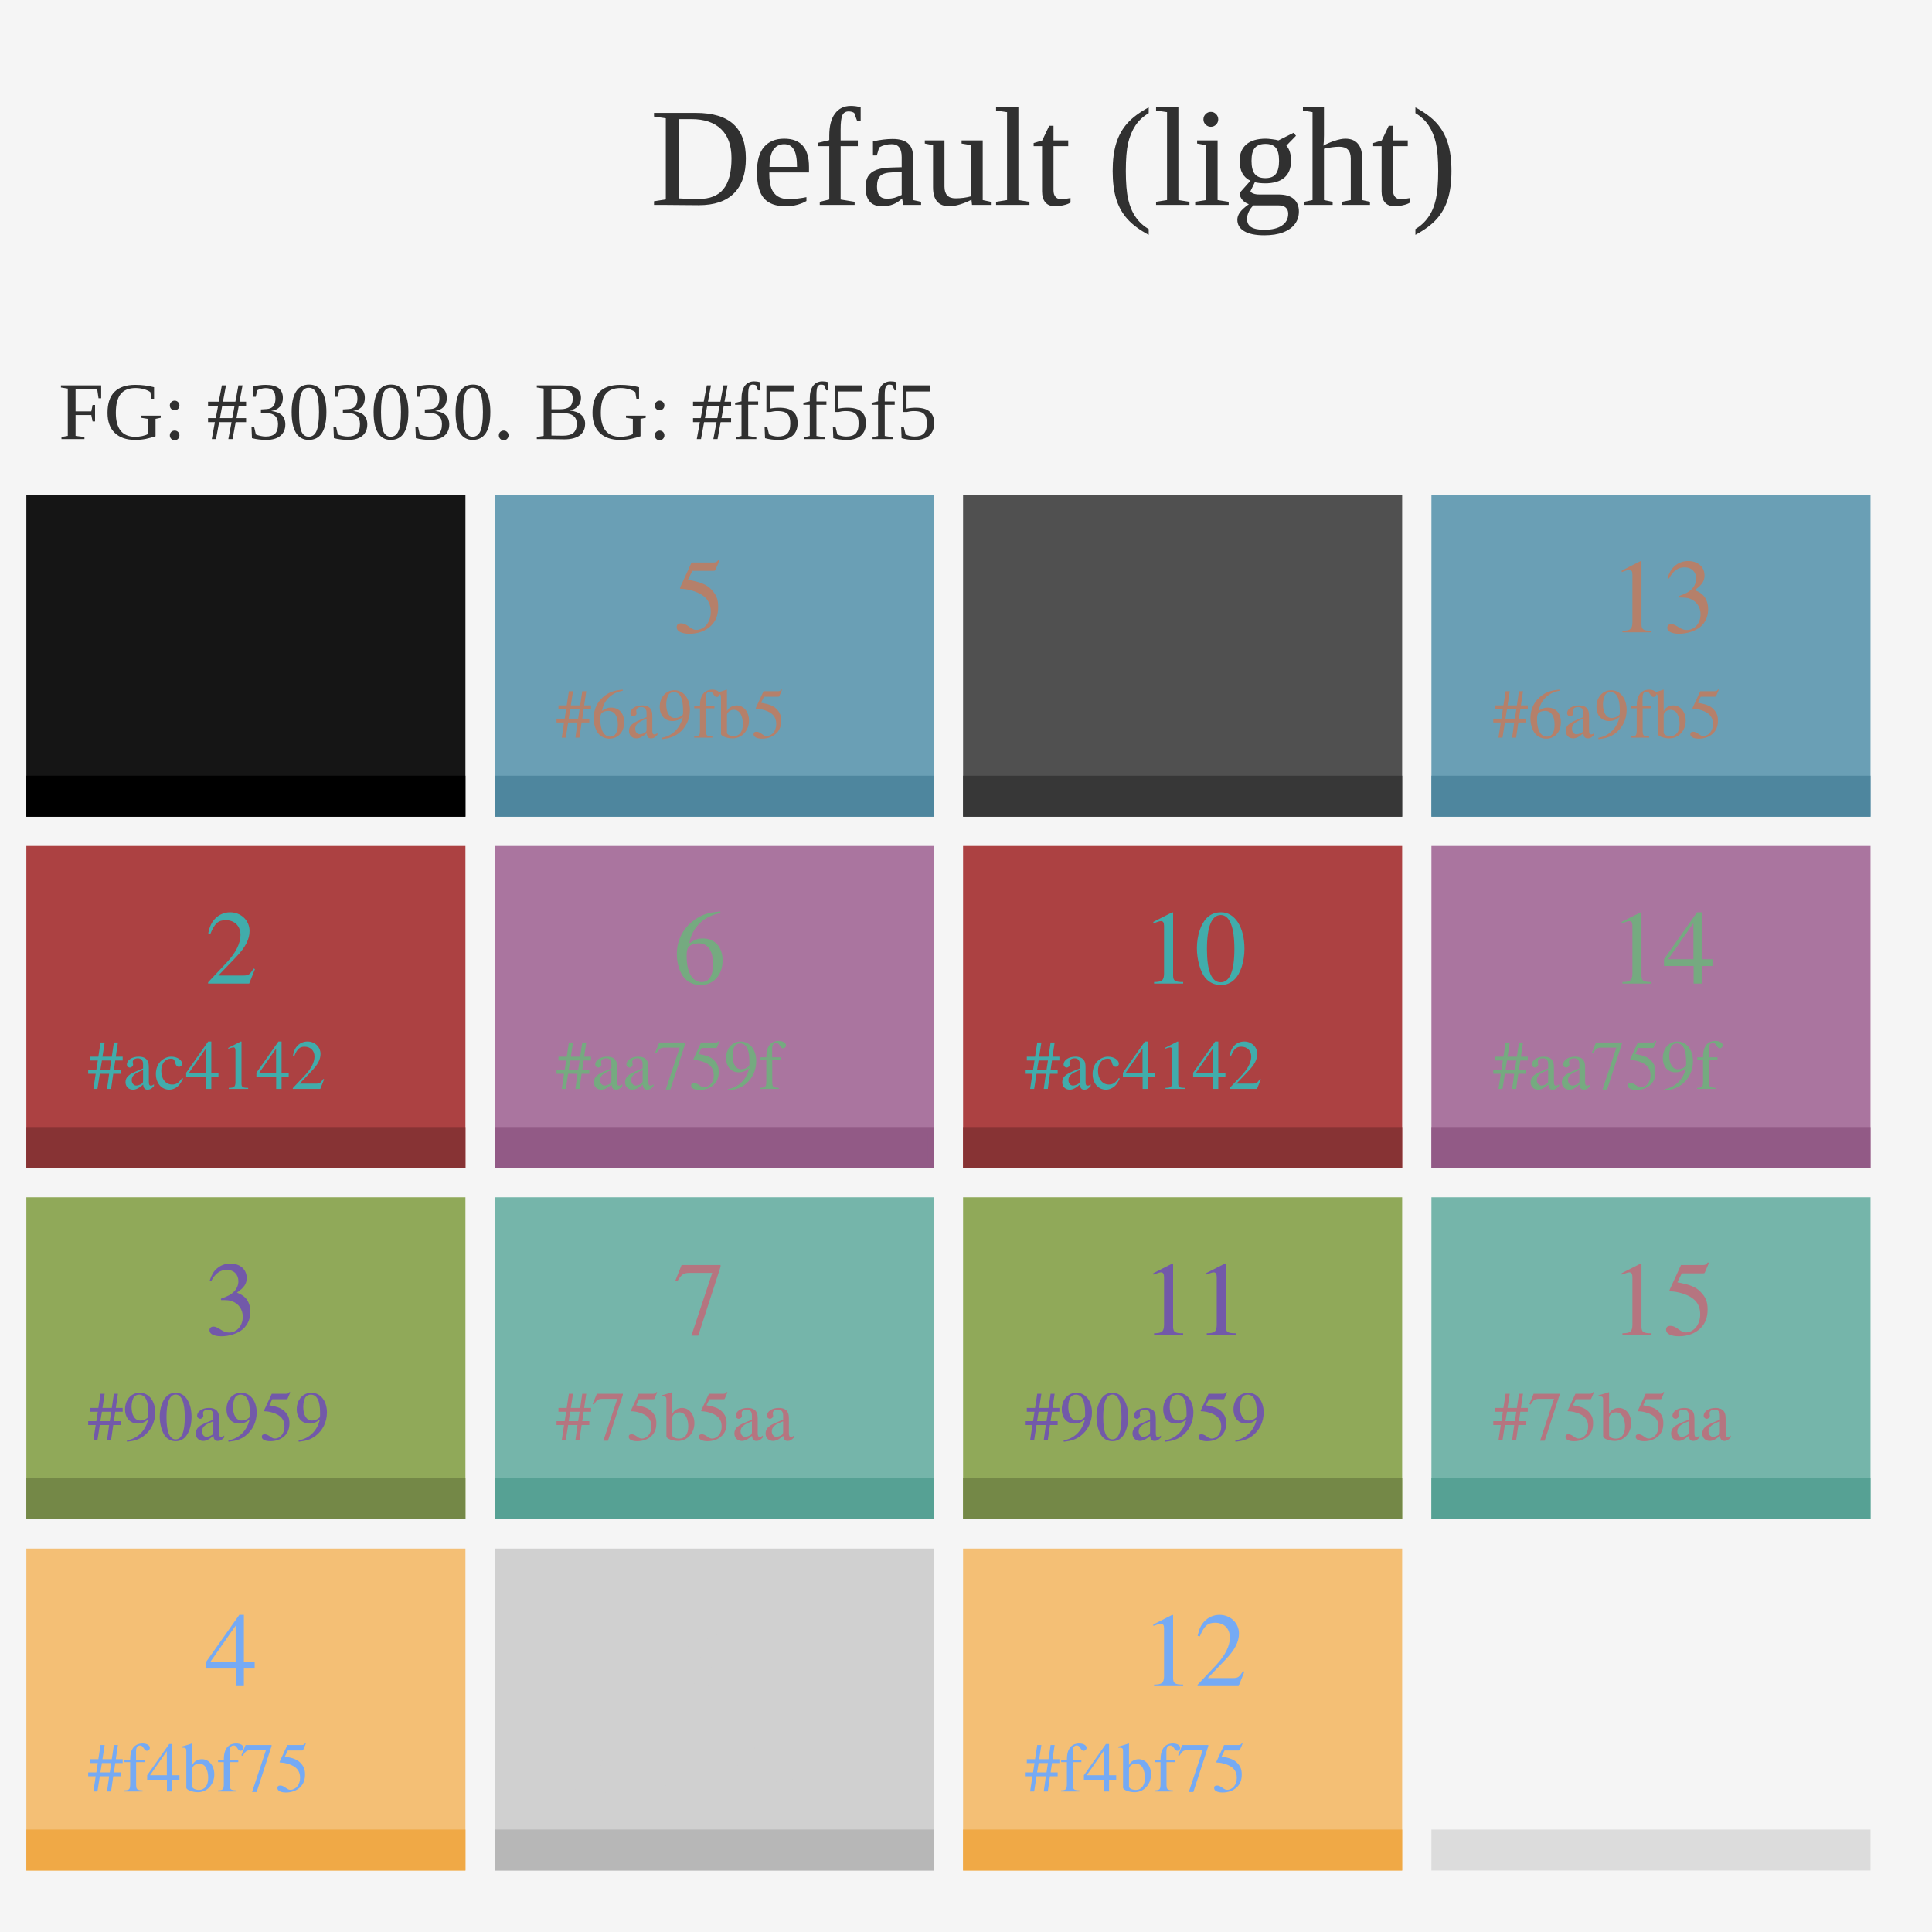
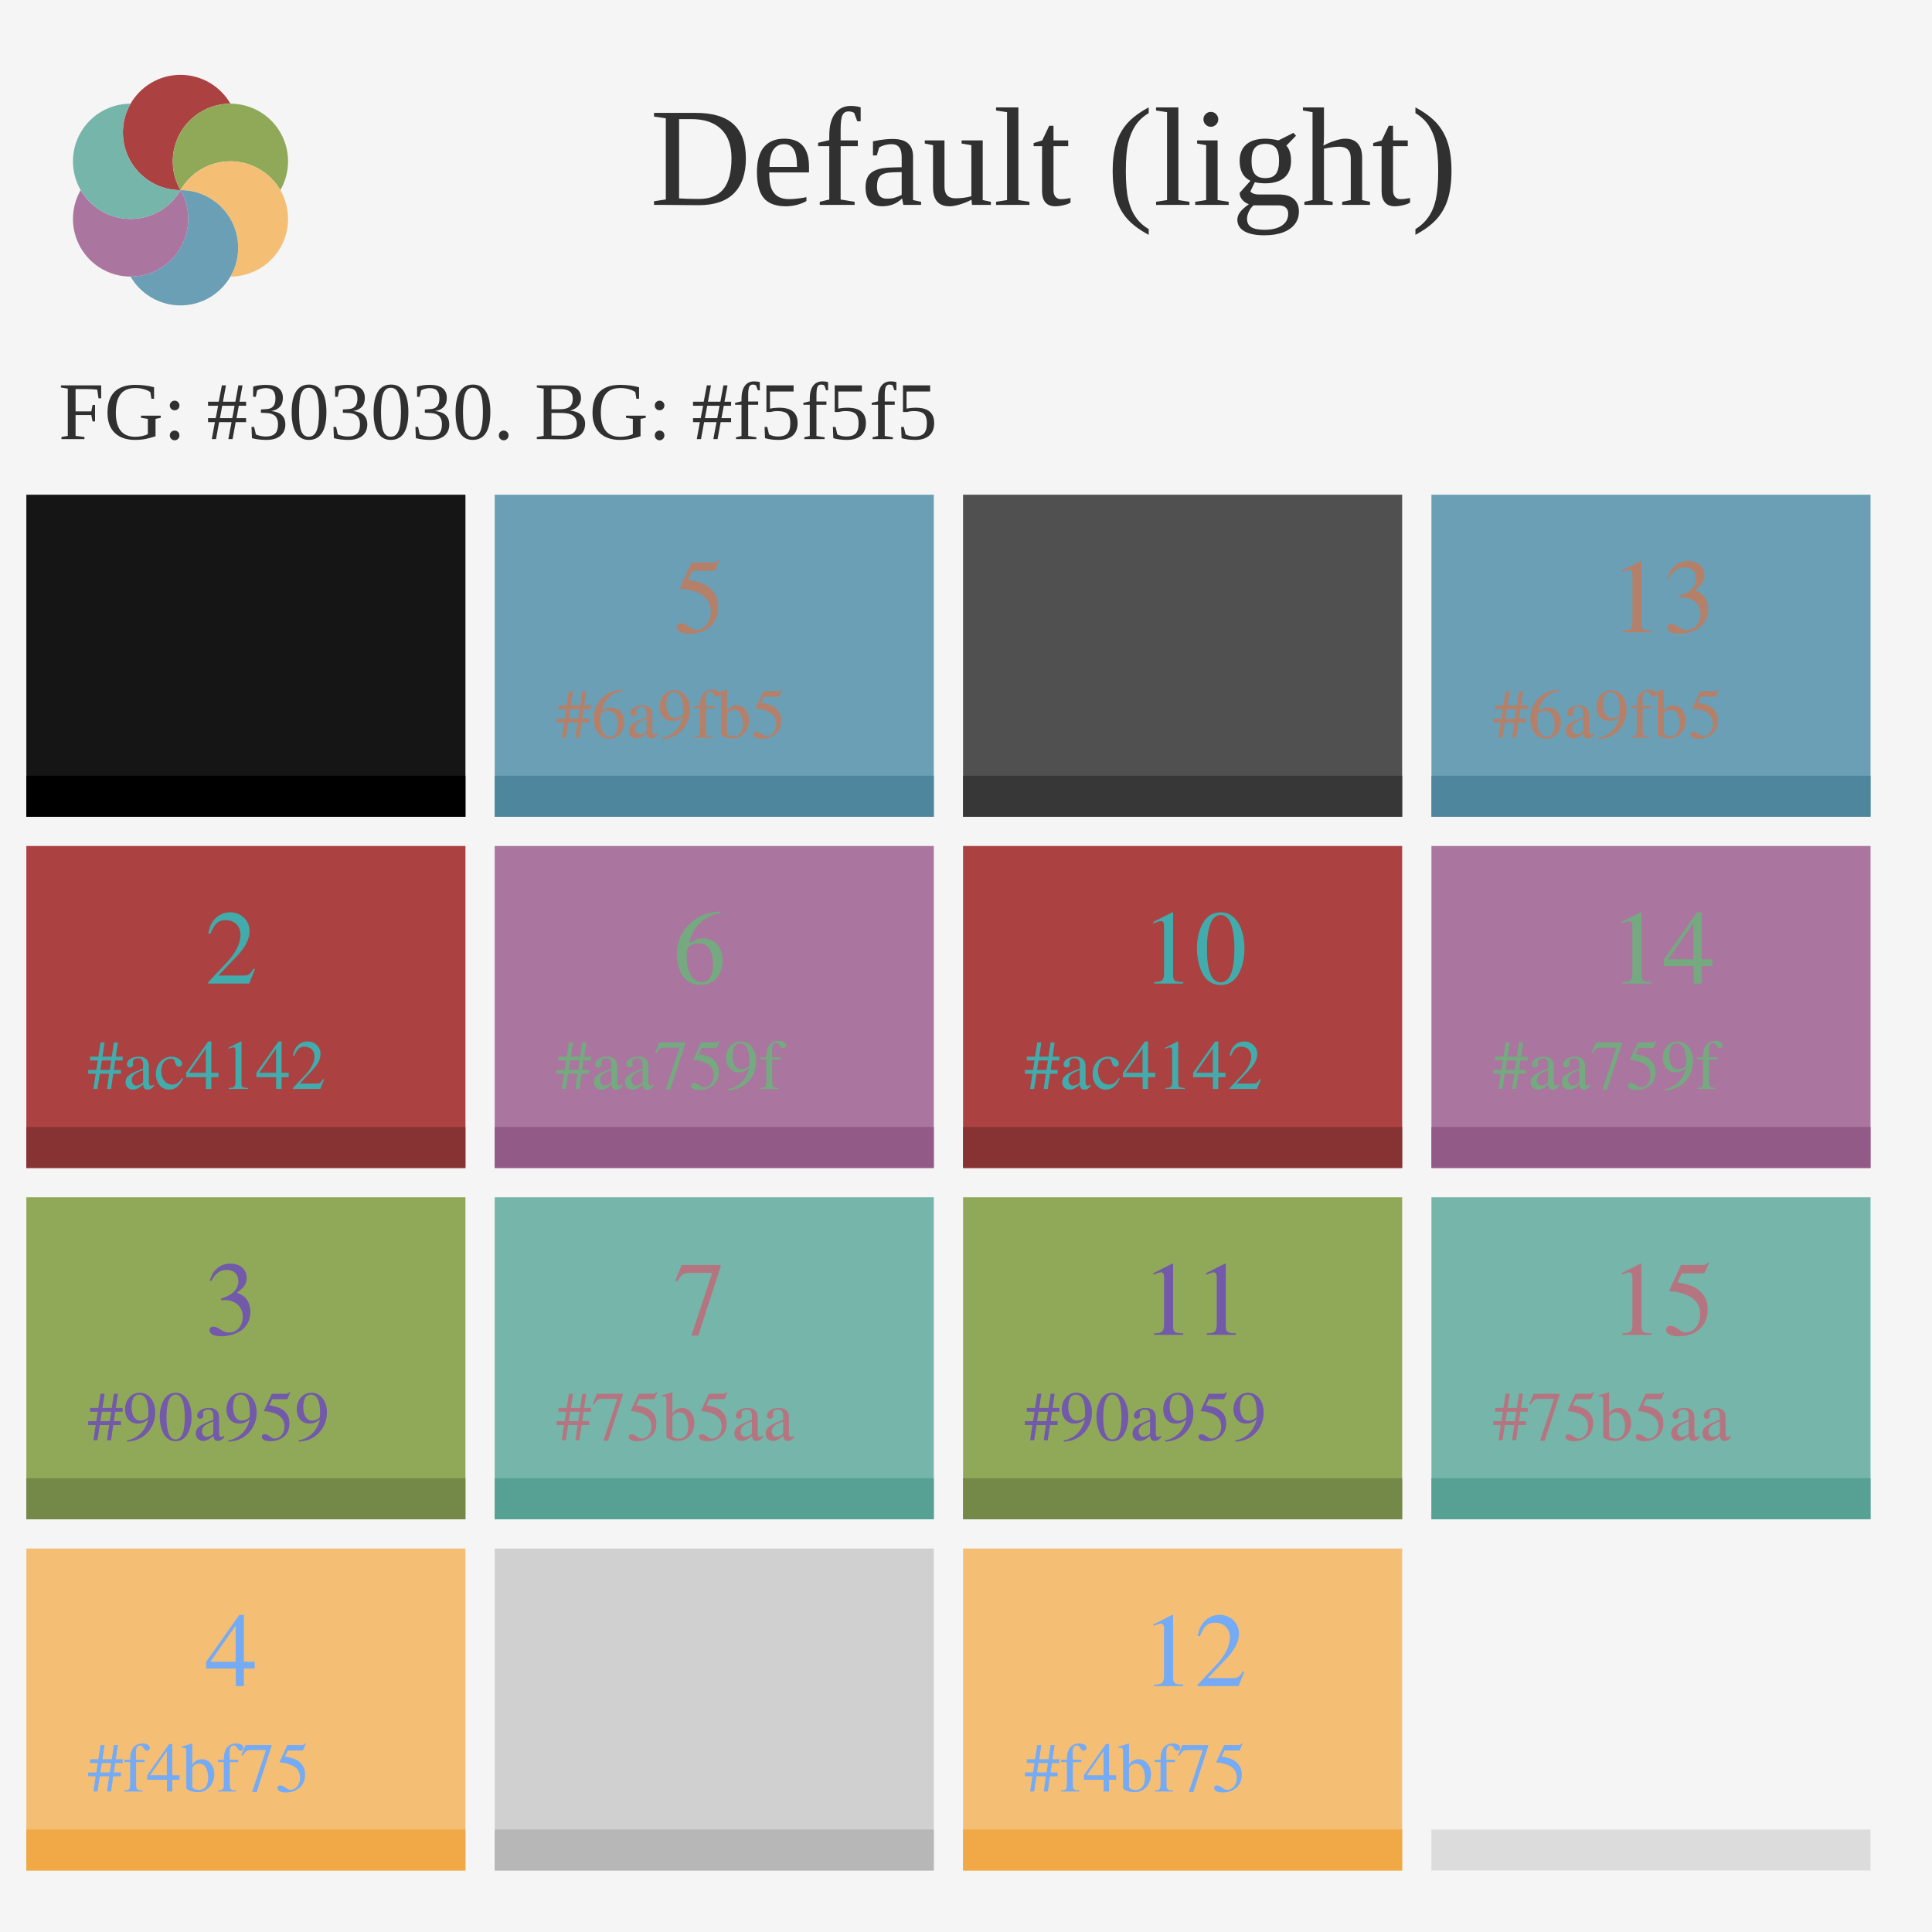
- <svg width="330" height="330">
+ <svg xmlns="http://www.w3.org/2000/svg" version="1.1" width="330" height="330">
  <rect fill="#f5f5f5" x="0" y="0" width="330" height="330" />
  <text x="180" y="35" fill="#303030" text-anchor="middle" alignment-baseline="central" font-size="24">Default (light)</text>
  <text x="10" y="75" fill="#303030" text-anchor="start" alignment-baseline="baseline" font-size="14">FG: #303030. BG: #f5f5f5</text>
  <rect id="#box-1" x="5" y="85" width="74" height="54" fill="#151515" stroke="#151515" stroke-width="1px" />
  <rect id="#box-1" x="5" y="133" width="74" height="6" fill="#000000" stroke="#000000" stroke-width="1px" />
  <text id="#box-text-1" x="15" y="126" fill="#151515" font-size="12" font-family="Droid Sans Mono, Times, serif">#151515</text>
  <text id="#box-text-1" x="35" y="108" fill="#151515" font-size="18" font-family="Droid Sans Mono, Times, serif">1</text>
  <rect id="#box-2" x="5" y="145" width="74" height="54" fill="#ac4142" stroke="#ac4142" stroke-width="1px" />
  <rect id="#box-2" x="5" y="193" width="74" height="6" fill="#873334" stroke="#873334" stroke-width="1px" />
  <text id="#box-text-2" x="15" y="186" fill="#41ACAB" font-size="12" font-family="Droid Sans Mono, Times, serif">#ac4142</text>
  <text id="#box-text-2" x="35" y="168" fill="#41ACAB" font-size="18" font-family="Droid Sans Mono, Times, serif">2</text>
  <rect id="#box-3" x="5" y="205" width="74" height="54" fill="#90a959" stroke="#90a959" stroke-width="1px" />
  <rect id="#box-3" x="5" y="253" width="74" height="6" fill="#748847" stroke="#748847" stroke-width="1px" />
  <text id="#box-text-3" x="15" y="246" fill="#7259A9" font-size="12" font-family="Droid Sans Mono, Times, serif">#90a959</text>
  <text id="#box-text-3" x="35" y="228" fill="#7259A9" font-size="18" font-family="Droid Sans Mono, Times, serif">3</text>
  <rect id="#box-4" x="5" y="265" width="74" height="54" fill="#f4bf75" stroke="#f4bf75" stroke-width="1px" />
  <rect id="#box-4" x="5" y="313" width="74" height="6" fill="#F0A946" stroke="#F0A946" stroke-width="1px" />
  <text id="#box-text-4" x="15" y="306" fill="#75AAF4" font-size="12" font-family="Droid Sans Mono, Times, serif">#f4bf75</text>
  <text id="#box-text-4" x="35" y="288" fill="#75AAF4" font-size="18" font-family="Droid Sans Mono, Times, serif">4</text>
  <rect id="#box-5" x="85" y="85" width="74" height="54" fill="#6a9fb5" stroke="#6a9fb5" stroke-width="1px" />
  <rect id="#box-5" x="85" y="133" width="74" height="6" fill="#4E869E" stroke="#4E869E" stroke-width="1px" />
  <text id="#box-text-5" x="95" y="126" fill="#B5806A" font-size="12" font-family="Droid Sans Mono, Times, serif">#6a9fb5</text>
  <text id="#box-text-5" x="115" y="108" fill="#B5806A" font-size="18" font-family="Droid Sans Mono, Times, serif">5</text>
  <rect id="#box-6" x="85" y="145" width="74" height="54" fill="#aa759f" stroke="#aa759f" stroke-width="1px" />
  <rect id="#box-6" x="85" y="193" width="74" height="6" fill="#925A86" stroke="#925A86" stroke-width="1px" />
  <text id="#box-text-6" x="95" y="186" fill="#75AA80" font-size="12" font-family="Droid Sans Mono, Times, serif">#aa759f</text>
  <text id="#box-text-6" x="115" y="168" fill="#75AA80" font-size="18" font-family="Droid Sans Mono, Times, serif">6</text>
  <rect id="#box-7" x="85" y="205" width="74" height="54" fill="#75b5aa" stroke="#75b5aa" stroke-width="1px" />
  <rect id="#box-7" x="85" y="253" width="74" height="6" fill="#56A194" stroke="#56A194" stroke-width="1px" />
  <text id="#box-text-7" x="95" y="246" fill="#B57580" font-size="12" font-family="Droid Sans Mono, Times, serif">#75b5aa</text>
  <text id="#box-text-7" x="115" y="228" fill="#B57580" font-size="18" font-family="Droid Sans Mono, Times, serif">7</text>
  <rect id="#box-8" x="85" y="265" width="74" height="54" fill="#d0d0d0" stroke="#d0d0d0" stroke-width="1px" />
  <rect id="#box-8" x="85" y="313" width="74" height="6" fill="#B7B7B7" stroke="#B7B7B7" stroke-width="1px" />
  <text id="#box-text-8" x="95" y="306" fill="#D0D0D0" font-size="12" font-family="Droid Sans Mono, Times, serif">#d0d0d0</text>
  <text id="#box-text-8" x="115" y="288" fill="#D0D0D0" font-size="18" font-family="Droid Sans Mono, Times, serif">8</text>
  <rect id="#box-9" x="165" y="85" width="74" height="54" fill="#505050" stroke="#505050" stroke-width="1px" />
  <rect id="#box-9" x="165" y="133" width="74" height="6" fill="#373737" stroke="#373737" stroke-width="1px" />
  <text id="#box-text-9" x="175" y="126" fill="#505050" font-size="12" font-family="Droid Sans Mono, Times, serif">#505050</text>
  <text id="#box-text-9" x="195" y="108" fill="#505050" font-size="18" font-family="Droid Sans Mono, Times, serif">9</text>
  <rect id="#box-10" x="165" y="145" width="74" height="54" fill="#ac4142" stroke="#ac4142" stroke-width="1px" />
  <rect id="#box-10" x="165" y="193" width="74" height="6" fill="#873334" stroke="#873334" stroke-width="1px" />
  <text id="#box-text-10" x="175" y="186" fill="#41ACAB" font-size="12" font-family="Droid Sans Mono, Times, serif">#ac4142</text>
  <text id="#box-text-10" x="195" y="168" fill="#41ACAB" font-size="18" font-family="Droid Sans Mono, Times, serif">10</text>
  <rect id="#box-11" x="165" y="205" width="74" height="54" fill="#90a959" stroke="#90a959" stroke-width="1px" />
  <rect id="#box-11" x="165" y="253" width="74" height="6" fill="#748847" stroke="#748847" stroke-width="1px" />
  <text id="#box-text-11" x="175" y="246" fill="#7259A9" font-size="12" font-family="Droid Sans Mono, Times, serif">#90a959</text>
  <text id="#box-text-11" x="195" y="228" fill="#7259A9" font-size="18" font-family="Droid Sans Mono, Times, serif">11</text>
  <rect id="#box-12" x="165" y="265" width="74" height="54" fill="#f4bf75" stroke="#f4bf75" stroke-width="1px" />
  <rect id="#box-12" x="165" y="313" width="74" height="6" fill="#F0A946" stroke="#F0A946" stroke-width="1px" />
  <text id="#box-text-12" x="175" y="306" fill="#75AAF4" font-size="12" font-family="Droid Sans Mono, Times, serif">#f4bf75</text>
  <text id="#box-text-12" x="195" y="288" fill="#75AAF4" font-size="18" font-family="Droid Sans Mono, Times, serif">12</text>
  <rect id="#box-13" x="245" y="85" width="74" height="54" fill="#6a9fb5" stroke="#6a9fb5" stroke-width="1px" />
  <rect id="#box-13" x="245" y="133" width="74" height="6" fill="#4E869E" stroke="#4E869E" stroke-width="1px" />
  <text id="#box-text-13" x="255" y="126" fill="#B5806A" font-size="12" font-family="Droid Sans Mono, Times, serif">#6a9fb5</text>
  <text id="#box-text-13" x="275" y="108" fill="#B5806A" font-size="18" font-family="Droid Sans Mono, Times, serif">13</text>
  <rect id="#box-14" x="245" y="145" width="74" height="54" fill="#aa759f" stroke="#aa759f" stroke-width="1px" />
  <rect id="#box-14" x="245" y="193" width="74" height="6" fill="#925A86" stroke="#925A86" stroke-width="1px" />
  <text id="#box-text-14" x="255" y="186" fill="#75AA80" font-size="12" font-family="Droid Sans Mono, Times, serif">#aa759f</text>
  <text id="#box-text-14" x="275" y="168" fill="#75AA80" font-size="18" font-family="Droid Sans Mono, Times, serif">14</text>
  <rect id="#box-15" x="245" y="205" width="74" height="54" fill="#75b5aa" stroke="#75b5aa" stroke-width="1px" />
  <rect id="#box-15" x="245" y="253" width="74" height="6" fill="#56A194" stroke="#56A194" stroke-width="1px" />
  <text id="#box-text-15" x="255" y="246" fill="#B57580" font-size="12" font-family="Droid Sans Mono, Times, serif">#75b5aa</text>
  <text id="#box-text-15" x="275" y="228" fill="#B57580" font-size="18" font-family="Droid Sans Mono, Times, serif">15</text>
  <rect id="#box-16" x="245" y="265" width="74" height="54" fill="#f5f5f5" stroke="#f5f5f5" stroke-width="1px" />
  <rect id="#box-16" x="245" y="313" width="74" height="6" fill="#DCDCDC" stroke="#DCDCDC" stroke-width="1px" />
  <text id="#box-text-16" x="255" y="306" fill="#F5F5F5" font-size="12" font-family="Droid Sans Mono, Times, serif">#f5f5f5</text>
  <text id="#box-text-16" x="275" y="288" fill="#F5F5F5" font-size="18" font-family="Droid Sans Mono, Times, serif">16</text>
+   <g>
+     <path style="fill:#ac4142;stroke-width:0.062" d="m 30.832,12.787 c -5.437,0 -9.841,4.404 -9.841,9.841 0,5.437 4.404,9.846 9.841,9.846 -2.718,-4.708 -1.105,-10.726 3.604,-13.445 1.554,-0.897 3.252,-1.324 4.925,-1.322 -1.702,-2.941 -4.886,-4.921 -8.529,-4.921 z" />
+     <path style="fill:#90a959;stroke-width:0.062" d="m 47.882,22.631 c -2.718,-4.709 -8.735,-6.321 -13.444,-3.602 -4.709,2.718 -6.325,8.738 -3.606,13.446 2.718,-4.708 8.737,-6.32 13.446,-3.602 1.554,0.897 2.772,2.154 3.607,3.605 1.696,-2.945 1.819,-6.692 -0.003,-9.847 z" />
+     <path style="fill:#f4bf75;stroke-width:0.062" d="m 47.882,42.319 c 2.718,-4.708 1.106,-10.725 -3.602,-13.444 -4.708,-2.719 -10.729,-1.109 -13.447,3.6 5.437,0 9.842,4.406 9.842,9.843 0,1.794 -0.48,3.478 -1.318,4.926 3.398,-0.004 6.704,-1.771 8.526,-4.926 z" />
+     <path style="fill:#6a9fb5;stroke-width:0.062" d="m 30.832,52.162 c 5.437,0 9.841,-4.404 9.841,-9.841 0,-5.437 -4.404,-9.846 -9.841,-9.846 2.718,4.708 1.105,10.726 -3.604,13.445 -1.554,0.897 -3.252,1.324 -4.925,1.322 1.702,2.941 4.886,4.921 8.529,4.921 z" />
+     <path style="fill:#aa759f;stroke-width:0.062" d="m 13.783,42.319 c 2.718,4.708 8.735,6.321 13.444,3.602 4.709,-2.718 6.325,-8.738 3.606,-13.446 -2.718,4.708 -8.737,6.32 -13.446,3.602 -1.554,-0.897 -2.772,-2.154 -3.607,-3.605 -1.696,2.945 -1.819,6.692 0.003,9.847 z" />
+     <path style="fill:#75b5aa;stroke-width:0.062" d="m 13.783,22.631 c -2.718,4.708 -1.106,10.725 3.602,13.444 4.708,2.719 10.729,1.109 13.447,-3.6 -5.437,0 -9.842,-4.406 -9.842,-9.843 0,-1.794 0.48,-3.478 1.318,-4.926 -3.398,0.004 -6.704,1.771 -8.526,4.926 z" />
+   </g>
</svg>
